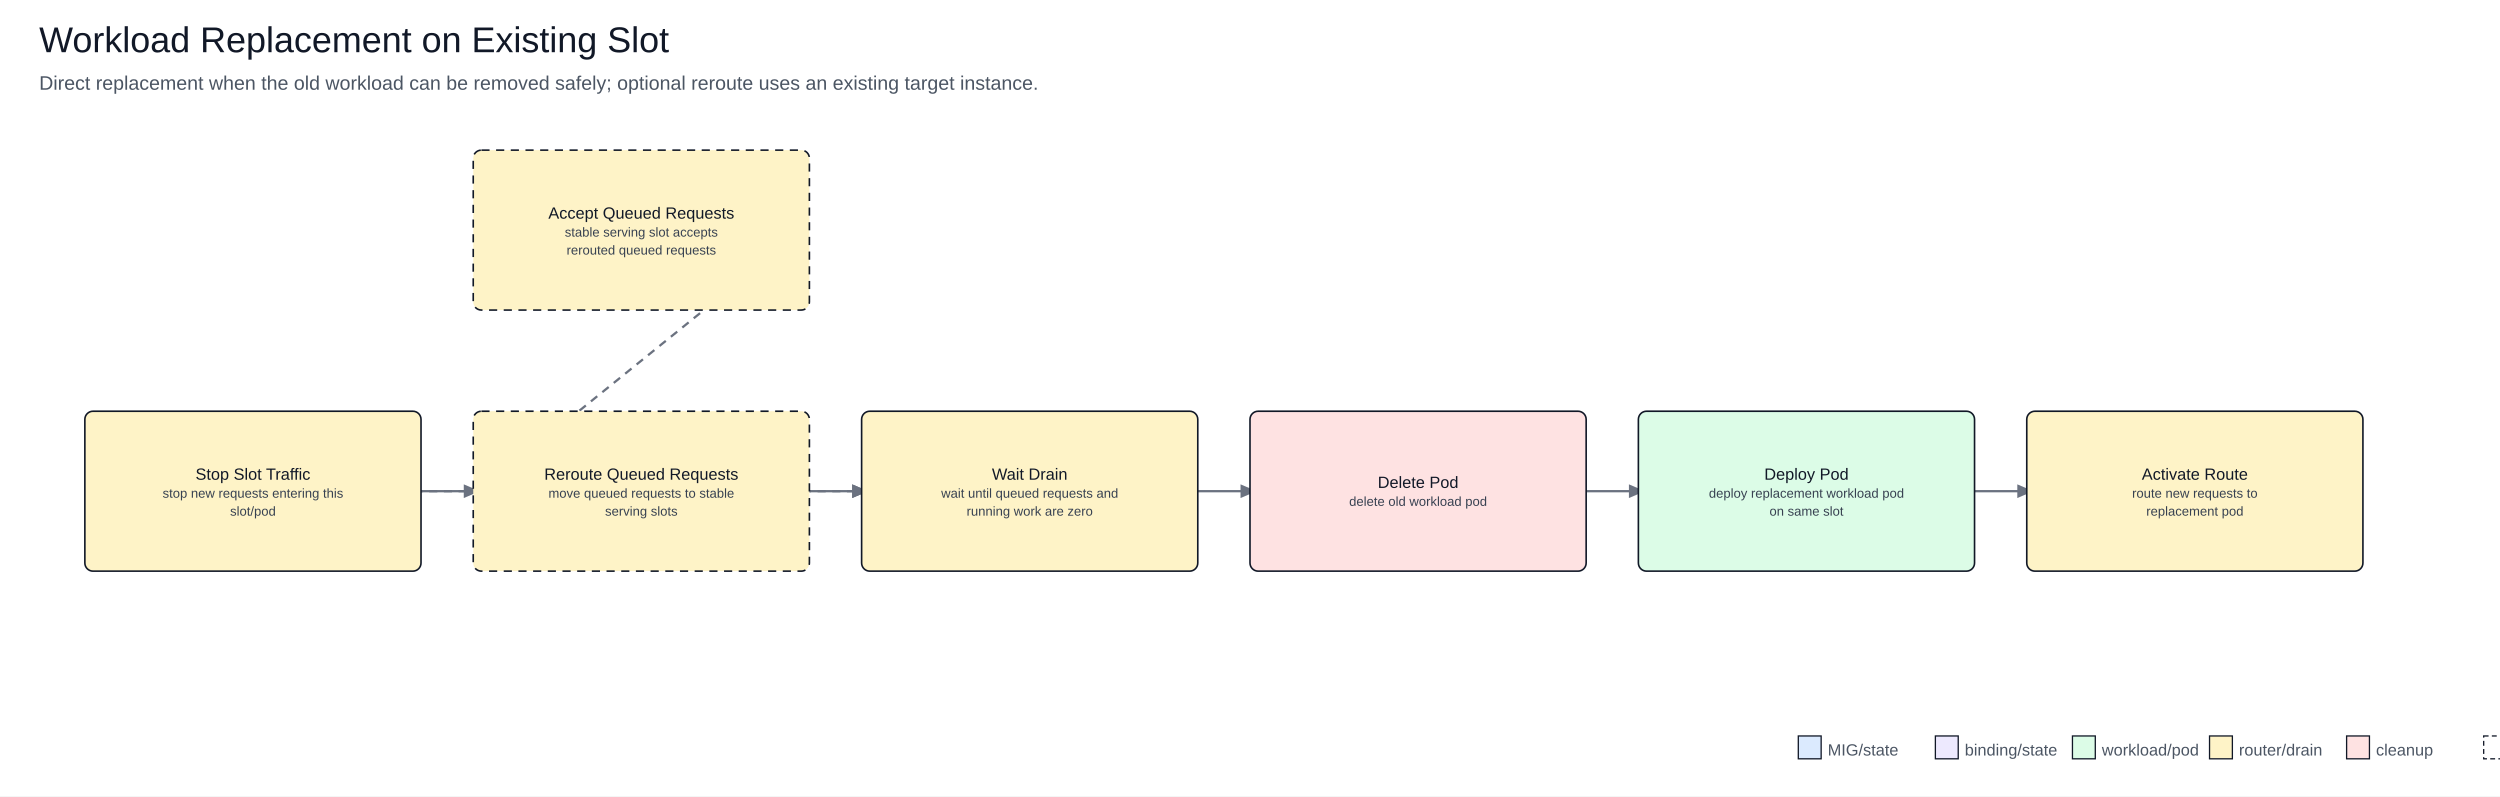
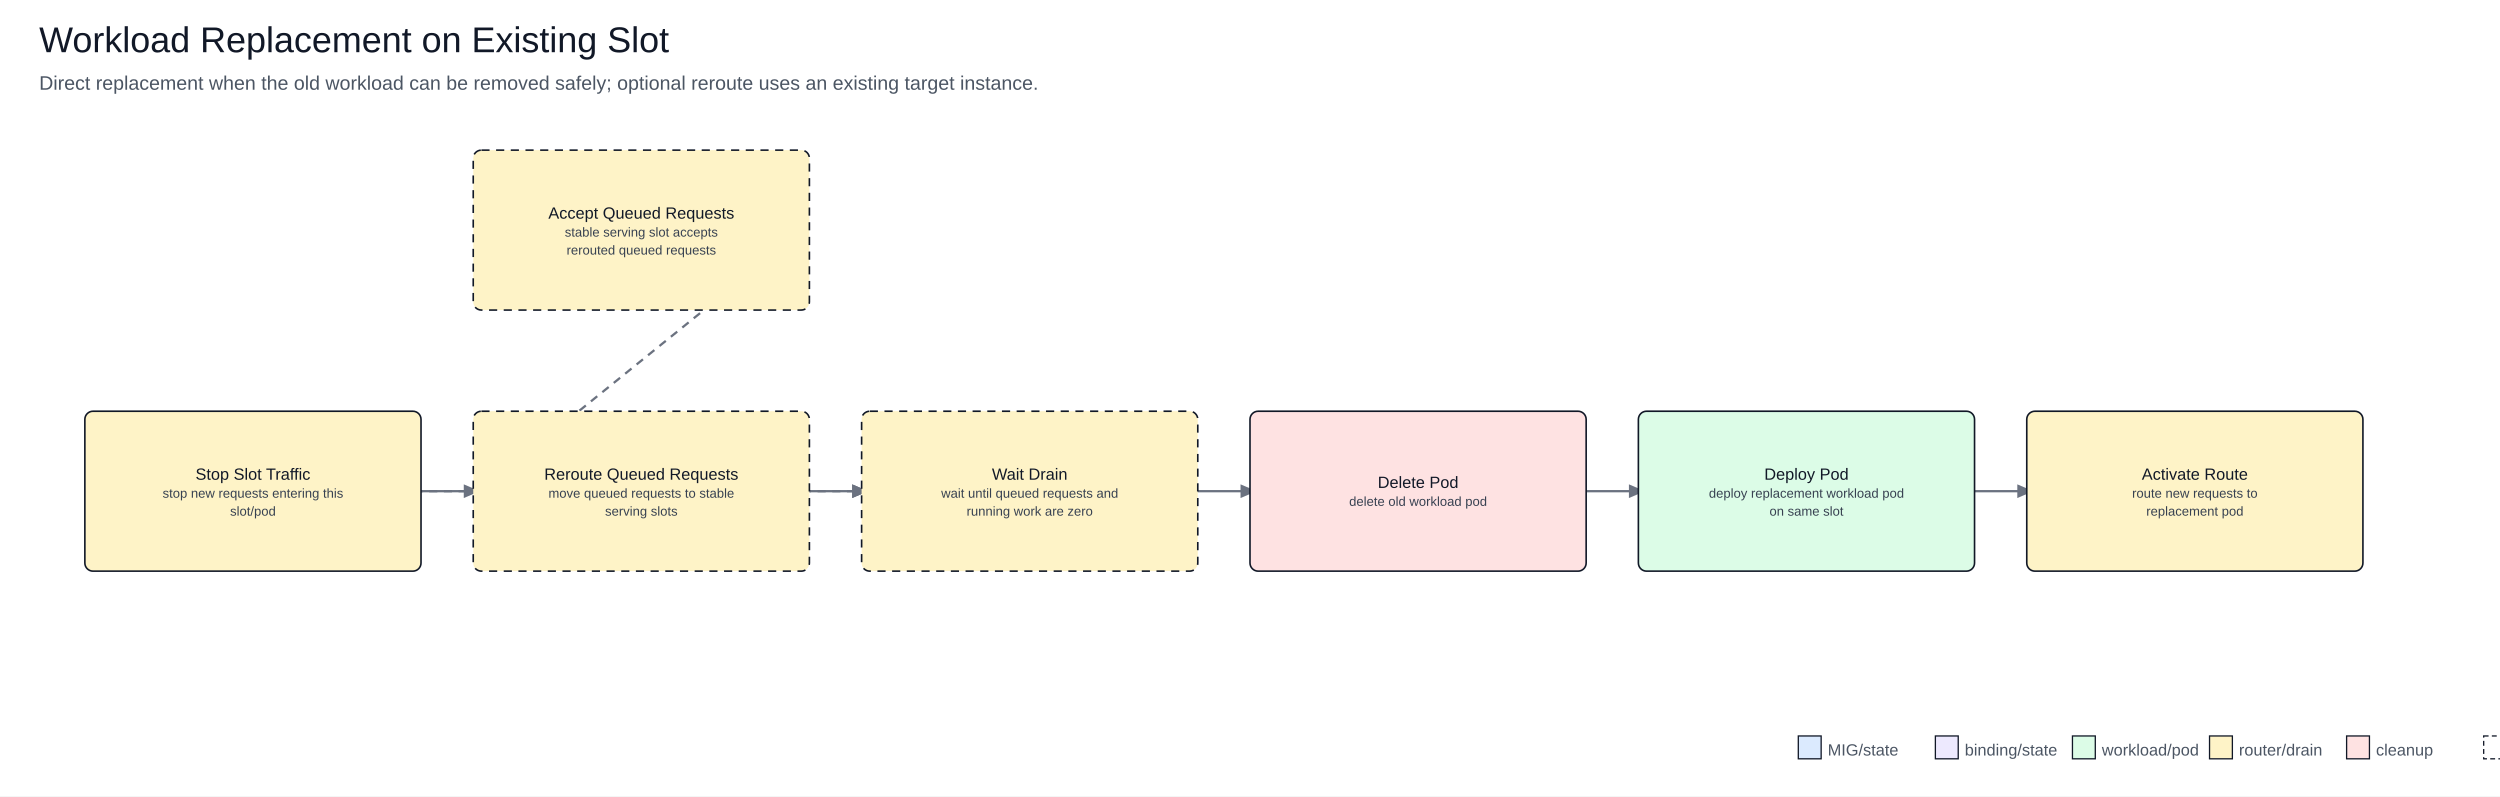
<svg xmlns="http://www.w3.org/2000/svg" width="1532" height="488" viewBox="0 0 1532 488">
  <defs>
    <marker id="arrow" markerWidth="8" markerHeight="8" refX="7" refY="3" orient="auto" markerUnits="strokeWidth">
      <path d="M0,0 L0,6 L7,3 z" fill="#6b7280" />
    </marker>
  </defs>
  <rect x="0" y="0" width="100%" height="100%" fill="#ffffff" />
  <text x="24.0" y="32.0" text-anchor="start" font-family="Arial, sans-serif" font-size="22" fill="#111827">Workload Replacement on Existing Slot</text>
  <text x="24.0" y="55.0" text-anchor="start" font-family="Arial, sans-serif" font-size="12" fill="#4b5563">Direct replacement when the old workload can be removed safely; optional reroute uses an existing target instance.</text>
  <line x1="492.0" y1="141.0" x2="294.0" y2="301.0" stroke="#6b7280" stroke-width="1.4" stroke-dasharray="5 4" marker-end="url(#arrow)" />
  <line x1="254.0" y1="301.0" x2="294.0" y2="301.0" stroke="#6b7280" stroke-width="1.4" stroke-dasharray="5 4" marker-end="url(#arrow)" />
  <line x1="492.0" y1="301.0" x2="532.0" y2="301.0" stroke="#6b7280" stroke-width="1.4" stroke-dasharray="5 4" marker-end="url(#arrow)" />
  <line x1="254.0" y1="301.0" x2="532.0" y2="301.0" stroke="#6b7280" stroke-width="1.4" marker-end="url(#arrow)" />
  <line x1="730.0" y1="301.0" x2="770.0" y2="301.0" stroke="#6b7280" stroke-width="1.4" marker-end="url(#arrow)" />
  <line x1="968.0" y1="301.0" x2="1008.0" y2="301.0" stroke="#6b7280" stroke-width="1.4" marker-end="url(#arrow)" />
  <line x1="1206.0" y1="301.0" x2="1246.0" y2="301.0" stroke="#6b7280" stroke-width="1.4" marker-end="url(#arrow)" />
  <rect x="290.0" y="92.0" width="206" height="98" rx="5" fill="#fef3c7" stroke="#111827" stroke-width="1" stroke-dasharray="5 4" />
  <text x="393.0" y="134.0" text-anchor="middle" font-family="Arial, sans-serif" font-size="10" fill="#111827">Accept Queued Requests</text>
  <text x="393.0" y="145.0" text-anchor="middle" font-family="Arial, sans-serif" font-size="8" fill="#374151">stable serving slot accepts</text>
  <text x="393.0" y="156.0" text-anchor="middle" font-family="Arial, sans-serif" font-size="8" fill="#374151">rerouted queued requests</text>
  <rect x="52.0" y="252.0" width="206" height="98" rx="5" fill="#fef3c7" stroke="#111827" stroke-width="1" />
  <text x="155.0" y="294.0" text-anchor="middle" font-family="Arial, sans-serif" font-size="10" fill="#111827">Stop Slot Traffic</text>
  <text x="155.0" y="305.0" text-anchor="middle" font-family="Arial, sans-serif" font-size="8" fill="#374151">stop new requests entering this</text>
  <text x="155.0" y="316.0" text-anchor="middle" font-family="Arial, sans-serif" font-size="8" fill="#374151">slot/pod</text>
  <rect x="290.0" y="252.0" width="206" height="98" rx="5" fill="#fef3c7" stroke="#111827" stroke-width="1" stroke-dasharray="5 4" />
  <text x="393.0" y="294.0" text-anchor="middle" font-family="Arial, sans-serif" font-size="10" fill="#111827">Reroute Queued Requests</text>
  <text x="393.0" y="305.0" text-anchor="middle" font-family="Arial, sans-serif" font-size="8" fill="#374151">move queued requests to stable</text>
  <text x="393.0" y="316.0" text-anchor="middle" font-family="Arial, sans-serif" font-size="8" fill="#374151">serving slots</text>
-   <rect x="528.0" y="252.0" width="206" height="98" rx="5" fill="#fef3c7" stroke="#111827" stroke-width="1" />
+   <rect x="528.0" y="252.0" width="206" height="98" rx="5" fill="#fef3c7" stroke="#111827" stroke-width="1" stroke-dasharray="5 4" />
  <text x="631.0" y="294.0" text-anchor="middle" font-family="Arial, sans-serif" font-size="10" fill="#111827">Wait Drain</text>
  <text x="631.0" y="305.0" text-anchor="middle" font-family="Arial, sans-serif" font-size="8" fill="#374151">wait until queued requests and</text>
  <text x="631.0" y="316.0" text-anchor="middle" font-family="Arial, sans-serif" font-size="8" fill="#374151">running work are zero</text>
  <rect x="766.0" y="252.0" width="206" height="98" rx="5" fill="#fee2e2" stroke="#111827" stroke-width="1" />
  <text x="869.0" y="299.0" text-anchor="middle" font-family="Arial, sans-serif" font-size="10" fill="#111827">Delete Pod</text>
  <text x="869.0" y="310.0" text-anchor="middle" font-family="Arial, sans-serif" font-size="8" fill="#374151">delete old workload pod</text>
  <rect x="1004.0" y="252.0" width="206" height="98" rx="5" fill="#dcfce7" stroke="#111827" stroke-width="1" />
  <text x="1107.0" y="294.0" text-anchor="middle" font-family="Arial, sans-serif" font-size="10" fill="#111827">Deploy Pod</text>
  <text x="1107.0" y="305.0" text-anchor="middle" font-family="Arial, sans-serif" font-size="8" fill="#374151">deploy replacement workload pod</text>
  <text x="1107.0" y="316.0" text-anchor="middle" font-family="Arial, sans-serif" font-size="8" fill="#374151">on same slot</text>
  <rect x="1242.0" y="252.0" width="206" height="98" rx="5" fill="#fef3c7" stroke="#111827" stroke-width="1" />
  <text x="1345.0" y="294.0" text-anchor="middle" font-family="Arial, sans-serif" font-size="10" fill="#111827">Activate Route</text>
  <text x="1345.0" y="305.0" text-anchor="middle" font-family="Arial, sans-serif" font-size="8" fill="#374151">route new requests to</text>
  <text x="1345.0" y="316.0" text-anchor="middle" font-family="Arial, sans-serif" font-size="8" fill="#374151">replacement pod</text>
  <rect x="1102" y="451" width="14" height="14" fill="#dbeafe" stroke="#111827" stroke-width="0.8" />
  <text x="1120.0" y="463.0" text-anchor="start" font-family="Arial, sans-serif" font-size="10" fill="#4b5563">MIG/state</text>
  <rect x="1186" y="451" width="14" height="14" fill="#ede9fe" stroke="#111827" stroke-width="0.8" />
  <text x="1204.0" y="463.0" text-anchor="start" font-family="Arial, sans-serif" font-size="10" fill="#4b5563">binding/state</text>
  <rect x="1270" y="451" width="14" height="14" fill="#dcfce7" stroke="#111827" stroke-width="0.8" />
  <text x="1288.0" y="463.0" text-anchor="start" font-family="Arial, sans-serif" font-size="10" fill="#4b5563">workload/pod</text>
  <rect x="1354" y="451" width="14" height="14" fill="#fef3c7" stroke="#111827" stroke-width="0.8" />
  <text x="1372.0" y="463.0" text-anchor="start" font-family="Arial, sans-serif" font-size="10" fill="#4b5563">router/drain</text>
  <rect x="1438" y="451" width="14" height="14" fill="#fee2e2" stroke="#111827" stroke-width="0.8" />
  <text x="1456.0" y="463.0" text-anchor="start" font-family="Arial, sans-serif" font-size="10" fill="#4b5563">cleanup</text>
  <rect x="1522" y="451" width="14" height="14" fill="#ffffff" stroke="#111827" stroke-width="0.8" stroke-dasharray="3 2" />
  <text x="1540.0" y="463.0" text-anchor="start" font-family="Arial, sans-serif" font-size="10" fill="#4b5563">optional</text>
</svg>
